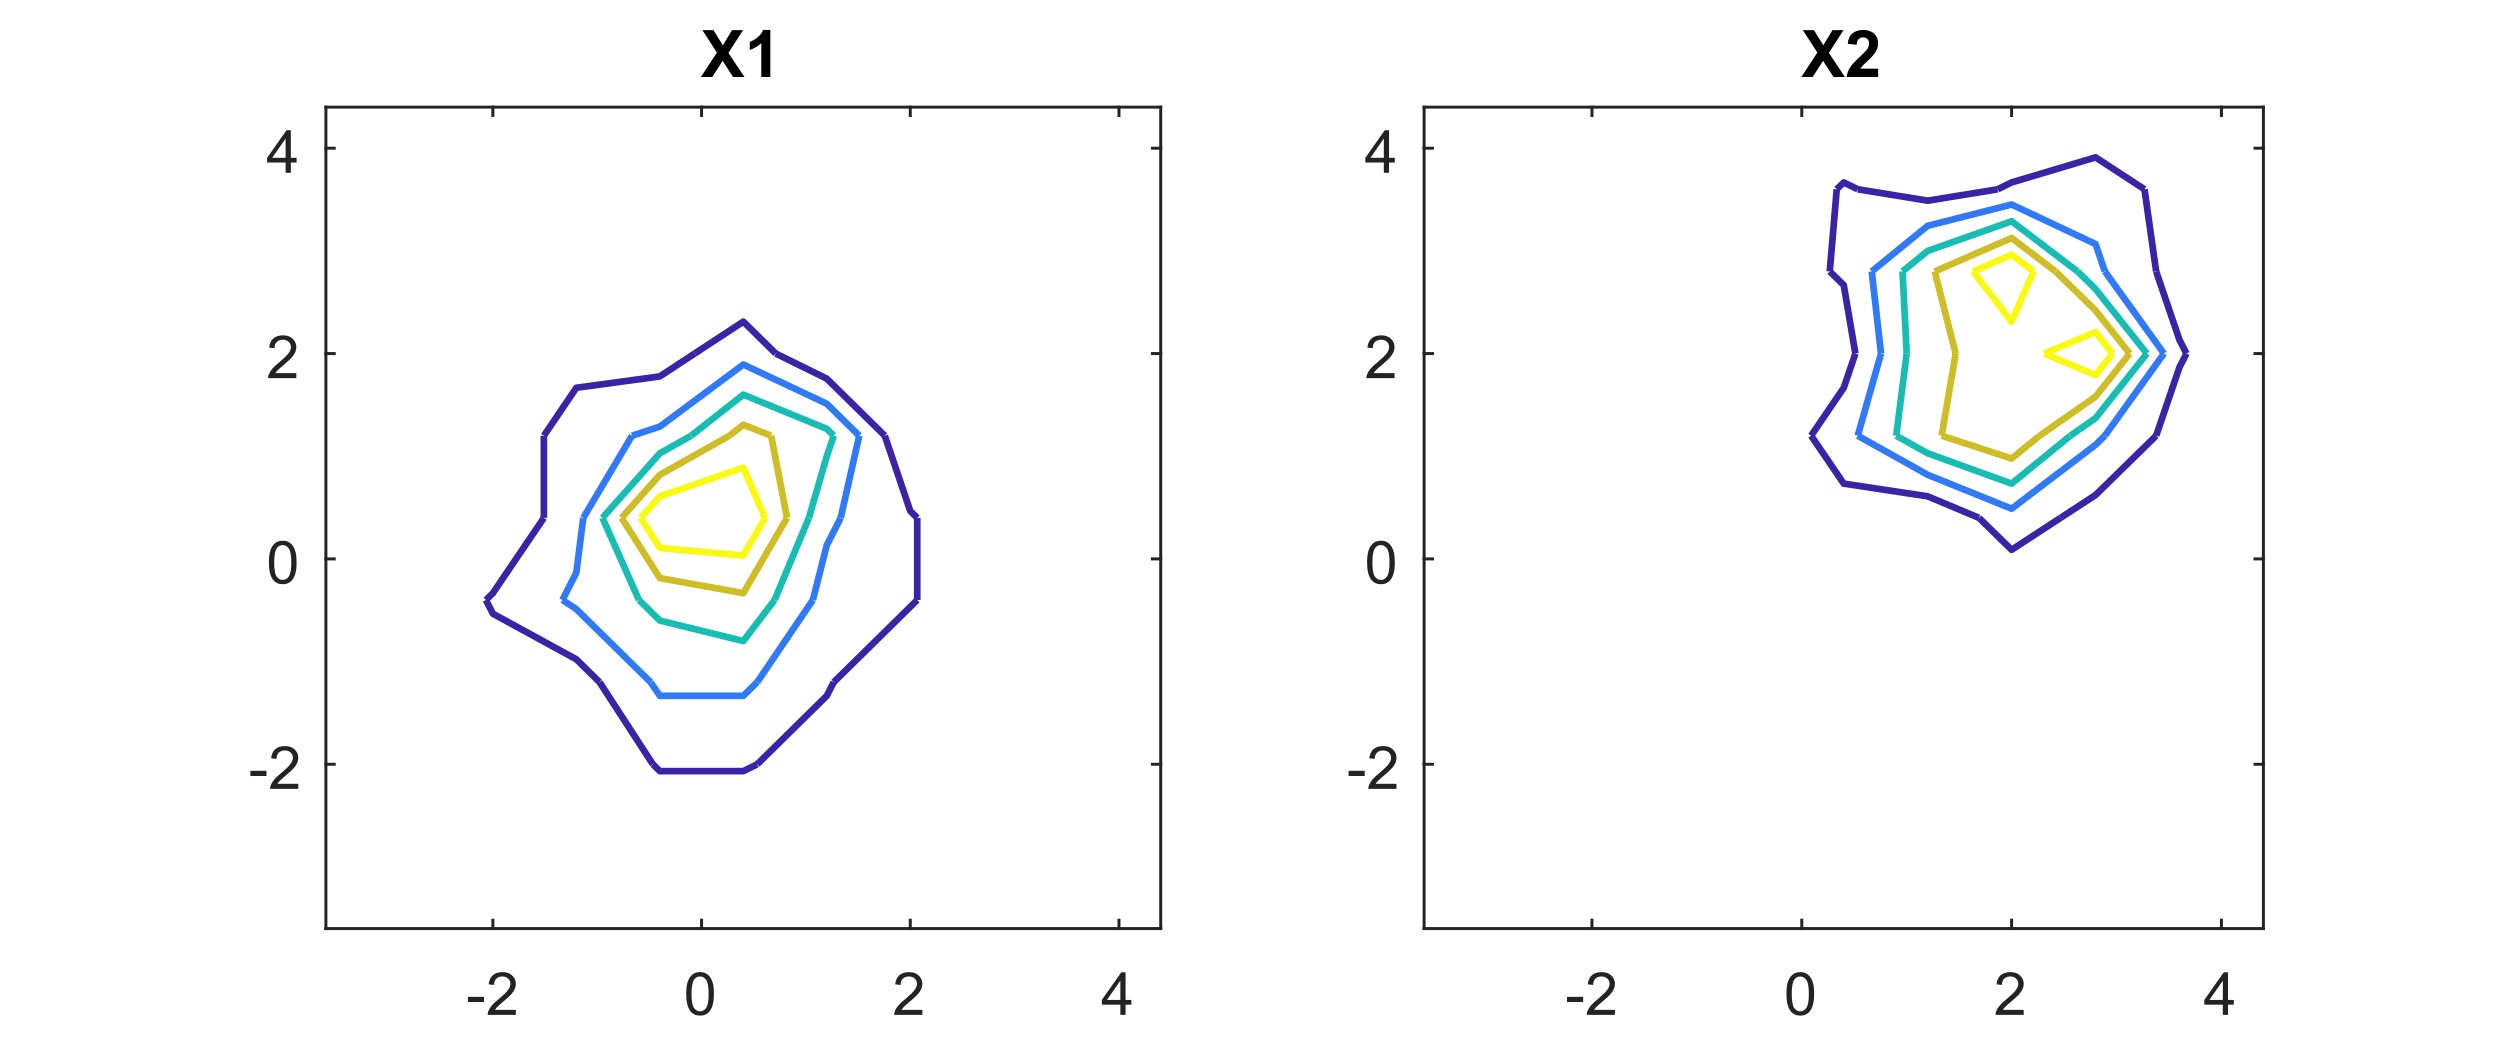
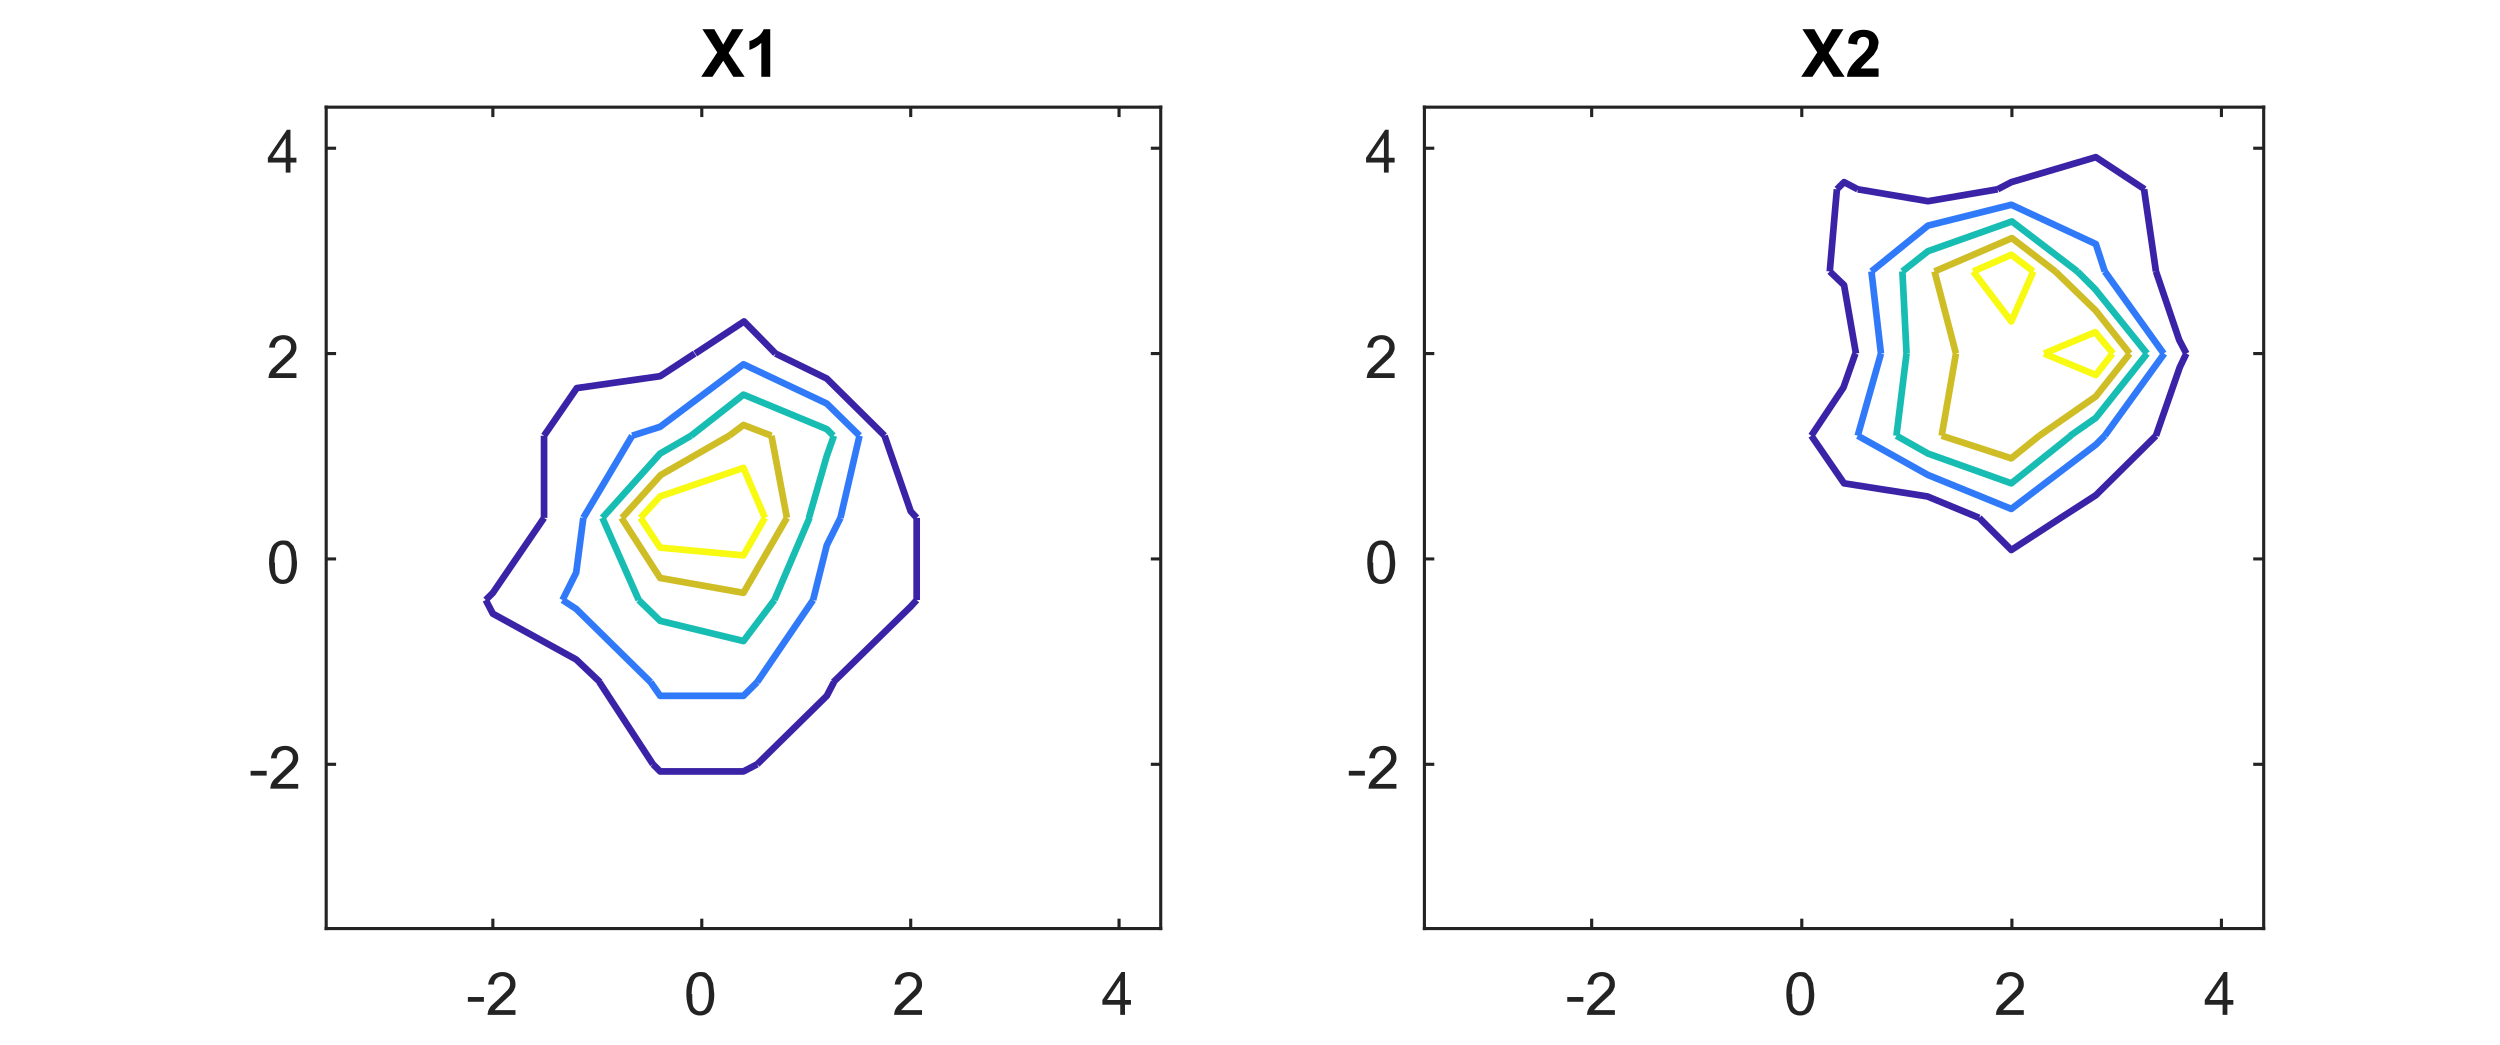
- <svg xmlns="http://www.w3.org/2000/svg" xmlns:xlink="http://www.w3.org/1999/xlink" id="svg3437" version="1.2" viewBox="0 0 420 175.5" height="175.5pt" width="420pt">
-   <defs id="defs3128">
-     <g id="g3123">
-       <symbol style="overflow:visible" id="glyph0-0" overflow="visible">
-         <path id="path3096" d="m 1.375,0 v -6.875 h 5.5 V 0 Z m 0.172,-0.172 h 5.156 v -6.531 h -5.156 z m 0,0" style="stroke:none" />
-       </symbol>
-       <symbol style="overflow:visible" id="glyph0-1" overflow="visible">
-         <path id="path3099" d="M 0,0 2.688,-4.109 0.25,-7.875 H 2.109 L 3.688,-5.344 5.234,-7.875 h 1.844 L 4.625,-4.047 7.328,0 H 5.406 L 3.656,-2.719 1.906,0 Z m 0,0" style="stroke:none" />
-       </symbol>
-       <symbol style="overflow:visible" id="glyph0-2" overflow="visible">
-         <path id="path3102" d="M 4.328,0 H 2.812 V -5.688 C 2.27,-5.176 1.625,-4.797 0.875,-4.547 V -5.906 C 1.27,-6.039 1.695,-6.285 2.156,-6.641 2.613,-7.004 2.93,-7.426 3.109,-7.906 h 1.219 z m 0,0" style="stroke:none" />
-       </symbol>
-       <symbol style="overflow:visible" id="glyph0-3" overflow="visible">
-         <path id="path3105" d="M 5.562,-1.406 V 0 H 0.281 c 0.051,-0.531 0.219,-1.031 0.5,-1.5 0.289,-0.477 0.859,-1.109 1.703,-1.891 0.676,-0.633 1.094,-1.066 1.25,-1.297 0.207,-0.312 0.312,-0.617 0.312,-0.922 0,-0.332 -0.094,-0.586 -0.281,-0.766 C 3.586,-6.562 3.344,-6.656 3.031,-6.656 c -0.312,0 -0.562,0.102 -0.75,0.297 -0.188,0.188 -0.297,0.5 -0.328,0.938 l -1.5,-0.156 C 0.535,-6.41 0.812,-7.004 1.281,-7.359 1.758,-7.723 2.352,-7.906 3.062,-7.906 c 0.781,0 1.391,0.211 1.828,0.625 0.445,0.418 0.672,0.938 0.672,1.562 0,0.355 -0.062,0.695 -0.188,1.016 -0.125,0.324 -0.328,0.656 -0.609,1 C 4.586,-3.461 4.258,-3.125 3.781,-2.688 3.301,-2.25 3,-1.957 2.875,-1.812 2.75,-1.676 2.645,-1.539 2.562,-1.406 Z m 0,0" style="stroke:none" />
-       </symbol>
-       <symbol style="overflow:visible" id="glyph1-0" overflow="visible">
-         <path id="path3108" d="m 1.25,0 v -6.25 h 5 V 0 Z m 0.156,-0.156 h 4.688 v -5.938 h -4.688 z m 0,0" style="stroke:none" />
-       </symbol>
-       <symbol style="overflow:visible" id="glyph1-1" overflow="visible">
-         <path id="path3111" d="m 0.312,-2.156 v -0.875 h 2.703 v 0.875 z m 0,0" style="stroke:none" />
-       </symbol>
-       <symbol style="overflow:visible" id="glyph1-2" overflow="visible">
-         <path id="path3114" d="M 5.031,-0.844 V 0 H 0.297 c 0,-0.207 0.035,-0.41 0.109,-0.609 C 0.531,-0.93 0.723,-1.25 0.984,-1.562 1.242,-1.875 1.629,-2.234 2.141,-2.641 2.91,-3.285 3.43,-3.789 3.703,-4.156 3.984,-4.531 4.125,-4.883 4.125,-5.219 4.125,-5.57 4,-5.863 3.75,-6.094 3.5,-6.332 3.176,-6.453 2.781,-6.453 c -0.43,0 -0.773,0.125 -1.031,0.375 -0.25,0.25 -0.375,0.602 -0.375,1.047 L 0.469,-5.125 c 0.062,-0.664 0.289,-1.176 0.688,-1.531 0.406,-0.352 0.953,-0.531 1.641,-0.531 0.688,0 1.227,0.195 1.625,0.578 0.406,0.375 0.609,0.844 0.609,1.406 0,0.293 -0.062,0.578 -0.188,0.859 -0.117,0.273 -0.309,0.562 -0.578,0.875 C 3.992,-3.164 3.539,-2.75 2.906,-2.219 2.383,-1.781 2.047,-1.477 1.891,-1.312 1.742,-1.156 1.625,-1 1.531,-0.844 Z m 0,0" style="stroke:none" />
-       </symbol>
-       <symbol style="overflow:visible" id="glyph1-3" overflow="visible">
-         <path id="path3117" d="m 0.422,-3.531 c 0,-0.844 0.082,-1.52 0.25,-2.031 0.176,-0.52 0.438,-0.922 0.781,-1.203 C 1.797,-7.047 2.227,-7.188 2.75,-7.188 c 0.383,0 0.719,0.078 1,0.234 0.289,0.156 0.531,0.383 0.719,0.672 0.195,0.293 0.348,0.648 0.453,1.062 0.102,0.418 0.156,0.98 0.156,1.688 0,0.844 -0.09,1.527 -0.266,2.047 -0.168,0.512 -0.422,0.906 -0.766,1.188 C 3.703,-0.016 3.27,0.125 2.75,0.125 2.062,0.125 1.52,-0.125 1.125,-0.625 0.656,-1.219 0.422,-2.188 0.422,-3.531 Z m 0.891,0 c 0,1.18 0.133,1.965 0.406,2.359 C 2,-0.785 2.344,-0.594 2.75,-0.594 c 0.406,0 0.742,-0.191 1.016,-0.578 C 4.047,-1.566 4.188,-2.352 4.188,-3.531 4.188,-4.707 4.047,-5.488 3.766,-5.875 3.492,-6.258 3.148,-6.453 2.734,-6.453 c -0.398,0 -0.719,0.168 -0.969,0.5 C 1.461,-5.516 1.312,-4.707 1.312,-3.531 Z m 0,0" style="stroke:none" />
-       </symbol>
-       <symbol style="overflow:visible" id="glyph1-4" overflow="visible">
-         <path id="path3120" d="M 3.234,0 V -1.719 H 0.125 V -2.516 L 3.391,-7.156 h 0.719 v 4.641 h 0.969 V -1.719 H 4.109 V 0 Z m 0,-2.516 V -5.75 l -2.25,3.234 z m 0,0" style="stroke:none" />
-       </symbol>
-     </g>
-     <clipPath id="clip1">
-       <path id="path3125" d="m 96,308.25 h 420 v 175.5 H 96 Z m 0,0" />
-     </clipPath>
+ <svg xmlns="http://www.w3.org/2000/svg" xmlns:xlink="http://www.w3.org/1999/xlink" version="1.2" viewBox="0 0 420 175.5" height="234" width="560">
+   <defs>
+     <symbol id="a" overflow="visible">
+       <path d="M0 0l2.7-4.1L.2-8h2l1.5 2.6L5.2-8h1.9L4.6-4l2.7 4H5.4L3.7-2.7 1.9 0zm0 0" />
+     </symbol>
+     <symbol id="b" overflow="visible">
+       <path d="M4.3 0H2.8v-5.7c-.5.5-1.2.9-2 1.2V-6c.5-.1.9-.4 1.4-.7a3 3 0 001-1.3h1.1zm0 0" />
+     </symbol>
+     <symbol id="g" overflow="visible">
+       <path d="M5.6-1.4V0H.3c0-.5.2-1 .5-1.5s.8-1.1 1.7-1.9c.7-.6 1-1 1.2-1.3.2-.3.3-.6.3-1 0-.2 0-.5-.2-.7a1 1 0 00-.8-.3 1 1 0 00-.7.3c-.2.2-.3.5-.3 1L.5-5.6c0-.8.3-1.4.8-1.8.5-.3 1-.5 1.8-.5.7 0 1.4.2 1.8.6.4.4.7 1 .7 1.6l-.2 1-.6 1-1 1a13.5 13.5 0 00-1.2 1.3zm0 0" />
+     </symbol>
+     <symbol id="c" overflow="visible">
+       <path d="M.3-2.2V-3H3v.8zm0 0" />
+     </symbol>
+     <symbol id="d" overflow="visible">
+       <path d="M5-.8V0H.3l.1-.6c.1-.3.3-.7.6-1l1.1-1 1.6-1.6c.3-.3.4-.7.4-1 0-.4-.1-.7-.3-.9-.3-.2-.6-.4-1-.4s-.8.2-1 .4c-.3.3-.4.6-.4 1h-1c.1-.7.4-1.2.8-1.6.4-.3 1-.5 1.6-.5.7 0 1.2.2 1.6.6.4.4.6.8.6 1.4 0 .3 0 .6-.2.9 0 .2-.3.5-.5.8L2.9-2.2A14.3 14.3 0 001.5-.8zm0 0" />
+     </symbol>
+     <symbol id="e" overflow="visible">
+       <path d="M.4-3.5c0-.9.1-1.6.3-2 .1-.6.4-1 .8-1.3a2 2 0 011.3-.4c.3 0 .7 0 1 .2l.7.7.4 1 .2 1.8c0 .8-.1 1.5-.3 2-.2.5-.4 1-.8 1.2a2 2 0 01-1.3.4 2 2 0 01-1.6-.7c-.4-.6-.7-1.6-.7-3zm1 0c0 1.1 0 2 .3 2.3.3.4.6.6 1 .6.5 0 .8-.2 1-.6.3-.4.5-1.2.5-2.3 0-1.2-.2-2-.4-2.4-.3-.4-.7-.6-1-.6-.5 0-.8.2-1 .5-.3.5-.5 1.3-.5 2.5zm0 0" />
+     </symbol>
+     <symbol id="f" overflow="visible">
+       <path d="M3.2 0v-1.7h-3v-.8l3.2-4.7H4v4.7h1v.8H4V0zm0-2.5v-3.3L1-2.5zm0 0" />
+     </symbol>
  </defs>
-   <g transform="translate(-96,-308.25)" id="surface13774">
-     <g id="g3142" style="fill:#000000;fill-opacity:1">
-       <use height="100%" width="100%" id="use3138" y="321.188" x="213.75" xlink:href="#glyph0-1" />
-       <use height="100%" width="100%" id="use3140" y="321.188" x="221.087" xlink:href="#glyph0-2" />
-     </g>
-     <path id="path3144" transform="matrix(0.75,0,0,0.75,96,308.25)" d="m 146.24,171.198 1.562,1.536 H 166.5 l 3.115,-1.536" style="fill:none;stroke:#3a23a6;stroke-width:1.5;stroke-linecap:butt;stroke-linejoin:round;stroke-miterlimit:10;stroke-opacity:1;stroke-dasharray:none" />
-     <path id="path3146" transform="matrix(0.75,0,0,0.75,96,308.25)" d="m 134.297,152.802 11.943,18.396" style="fill:none;stroke:#3a23a6;stroke-width:1.5;stroke-linecap:butt;stroke-linejoin:round;stroke-miterlimit:10;stroke-opacity:1;stroke-dasharray:none" />
-     <path id="path3148" transform="matrix(0.75,0,0,0.75,96,308.25)" d="m 169.615,171.198 15.583,-15.333 1.562,-3.062" style="fill:none;stroke:#3a23a6;stroke-width:1.5;stroke-linecap:butt;stroke-linejoin:round;stroke-miterlimit:10;stroke-opacity:1;stroke-dasharray:none" />
-     <path id="path3150" transform="matrix(0.75,0,0,0.75,96,308.25)" d="m 108.844,134.401 1.557,3.068 18.698,10.219 5.198,5.115" style="fill:none;stroke:#3a23a6;stroke-width:1.5;stroke-linecap:butt;stroke-linejoin:round;stroke-miterlimit:10;stroke-opacity:1;stroke-dasharray:none" />
-     <path transform="matrix(0.75,0,0,0.75,96,308.25)" id="path3152" d="m 186.76,152.802 17.141,-16.87 1.557,-1.531" style="fill:none;stroke:#3a23a6;stroke-width:1.5;stroke-linecap:butt;stroke-linejoin:round;stroke-miterlimit:10;stroke-opacity:1;stroke-dasharray:none" />
-     <path id="path3154" transform="matrix(0.75,0,0,0.75,96,308.25)" d="m 121.828,116 -11.427,16.865 -1.557,1.536" style="fill:none;stroke:#3a23a6;stroke-width:1.5;stroke-linecap:butt;stroke-linejoin:round;stroke-miterlimit:10;stroke-opacity:1;stroke-dasharray:none" />
-     <path id="path3156" transform="matrix(0.75,0,0,0.75,96,308.25)" d="M 205.458,134.401 V 116" style="fill:none;stroke:#3a23a6;stroke-width:1.5;stroke-linecap:butt;stroke-linejoin:round;stroke-miterlimit:10;stroke-opacity:1;stroke-dasharray:none" />
-     <path id="path3158" transform="matrix(0.75,0,0,0.75,96,308.25)" d="M 121.828,97.599 V 116" style="fill:none;stroke:#3a23a6;stroke-width:1.5;stroke-linecap:butt;stroke-linejoin:round;stroke-miterlimit:10;stroke-opacity:1;stroke-dasharray:none" />
-     <path id="path3160" transform="matrix(0.75,0,0,0.75,96,308.25)" d="m 205.458,116 -1.557,-1.531 -5.714,-16.87" style="fill:none;stroke:#3a23a6;stroke-width:1.5;stroke-linecap:butt;stroke-linejoin:round;stroke-miterlimit:10;stroke-opacity:1;stroke-dasharray:none" />
-     <path id="path3162" transform="matrix(0.75,0,0,0.75,96,308.25)" d="m 155.594,79.198 -7.792,5.115 -18.703,2.552 -7.271,10.734" style="fill:none;stroke:#3a23a6;stroke-width:1.5;stroke-linecap:butt;stroke-linejoin:round;stroke-miterlimit:10;stroke-opacity:1;stroke-dasharray:none" />
-     <path id="path3164" transform="matrix(0.75,0,0,0.75,96,308.25)" d="m 198.188,97.599 -12.99,-12.776 -11.427,-5.625" style="fill:none;stroke:#3a23a6;stroke-width:1.5;stroke-linecap:butt;stroke-linejoin:round;stroke-miterlimit:10;stroke-opacity:1;stroke-dasharray:none" />
-     <path id="path3166" transform="matrix(0.75,0,0,0.75,96,308.25)" d="M 173.771,79.198 166.5,72.047 155.594,79.198" style="fill:none;stroke:#3a23a6;stroke-width:1.5;stroke-linecap:butt;stroke-linejoin:round;stroke-miterlimit:10;stroke-opacity:1;stroke-dasharray:none" />
-     <path id="path3168" transform="matrix(0.75,0,0,0.75,96,308.25)" d="m 145.724,152.802 2.078,3.062 H 166.5 l 3.115,-3.062" style="fill:none;stroke:#307afa;stroke-width:1.5;stroke-linecap:butt;stroke-linejoin:round;stroke-miterlimit:10;stroke-opacity:1;stroke-dasharray:none" />
-     <path id="path3170" transform="matrix(0.75,0,0,0.75,96,308.25)" d="m 125.984,134.401 3.115,2.042 16.625,16.359" style="fill:none;stroke:#307afa;stroke-width:1.5;stroke-linecap:butt;stroke-linejoin:round;stroke-miterlimit:10;stroke-opacity:1;stroke-dasharray:none" />
-     <path id="path3172" transform="matrix(0.75,0,0,0.75,96,308.25)" d="m 169.615,152.802 12.469,-18.401" style="fill:none;stroke:#307afa;stroke-width:1.5;stroke-linecap:butt;stroke-linejoin:round;stroke-miterlimit:10;stroke-opacity:1;stroke-dasharray:none" />
-     <path id="path3174" transform="matrix(0.75,0,0,0.75,96,308.25)" d="m 130.656,116 -1.557,12.266 -3.115,6.135" style="fill:none;stroke:#307afa;stroke-width:1.5;stroke-linecap:butt;stroke-linejoin:round;stroke-miterlimit:10;stroke-opacity:1;stroke-dasharray:none" />
-     <path id="path3176" transform="matrix(0.75,0,0,0.75,96,308.25)" d="M 182.083,134.401 185.198,122.135 188.318,116" style="fill:none;stroke:#307afa;stroke-width:1.5;stroke-linecap:butt;stroke-linejoin:round;stroke-miterlimit:10;stroke-opacity:1;stroke-dasharray:none" />
-     <path id="path3178" transform="matrix(0.75,0,0,0.75,96,308.25)" d="M 141.568,97.599 130.656,116" style="fill:none;stroke:#307afa;stroke-width:1.5;stroke-linecap:butt;stroke-linejoin:round;stroke-miterlimit:10;stroke-opacity:1;stroke-dasharray:none" />
-     <path id="path3180" transform="matrix(0.75,0,0,0.75,96,308.25)" d="m 188.318,116 4.156,-18.401" style="fill:none;stroke:#307afa;stroke-width:1.5;stroke-linecap:butt;stroke-linejoin:round;stroke-miterlimit:10;stroke-opacity:1;stroke-dasharray:none" />
-     <path id="path3182" transform="matrix(0.75,0,0,0.75,96,308.25)" d="M 192.474,97.599 185.198,90.443 166.5,81.651 147.802,95.557 141.568,97.599" style="fill:none;stroke:#307afa;stroke-width:1.5;stroke-linecap:butt;stroke-linejoin:round;stroke-miterlimit:10;stroke-opacity:1;stroke-dasharray:none" />
-     <path id="path3184" transform="matrix(0.75,0,0,0.75,96,308.25)" d="M 143.125,134.401 147.802,139 166.5,143.599 l 7.01,-9.198" style="fill:none;stroke:#17bdb3;stroke-width:1.5;stroke-linecap:butt;stroke-linejoin:round;stroke-miterlimit:10;stroke-opacity:1;stroke-dasharray:none" />
-     <path id="path3186" transform="matrix(0.75,0,0,0.75,96,308.25)" d="m 134.943,116 8.182,18.401" style="fill:none;stroke:#17bdb3;stroke-width:1.5;stroke-linecap:butt;stroke-linejoin:round;stroke-miterlimit:10;stroke-opacity:1;stroke-dasharray:none" />
-     <path id="path3188" transform="matrix(0.75,0,0,0.75,96,308.25)" d="M 173.51,134.401 181.193,116" style="fill:none;stroke:#17bdb3;stroke-width:1.5;stroke-linecap:butt;stroke-linejoin:round;stroke-miterlimit:10;stroke-opacity:1;stroke-dasharray:none" />
-     <path id="path3190" transform="matrix(0.75,0,0,0.75,96,308.25)" d="M 154.812,97.599 147.802,101.542 134.943,116" style="fill:none;stroke:#17bdb3;stroke-width:1.5;stroke-linecap:butt;stroke-linejoin:round;stroke-miterlimit:10;stroke-opacity:1;stroke-dasharray:none" />
-     <path id="path3192" transform="matrix(0.75,0,0,0.75,96,308.25)" d="m 181.193,116 4.005,-13.802 1.562,-4.599" style="fill:none;stroke:#17bdb3;stroke-width:1.5;stroke-linecap:butt;stroke-linejoin:round;stroke-miterlimit:10;stroke-opacity:1;stroke-dasharray:none" />
-     <path id="path3194" transform="matrix(0.75,0,0,0.75,96,308.25)" d="m 186.76,97.599 -1.562,-1.531 L 166.5,88.401 154.812,97.599" style="fill:none;stroke:#17bdb3;stroke-width:1.5;stroke-linecap:butt;stroke-linejoin:round;stroke-miterlimit:10;stroke-opacity:1;stroke-dasharray:none" />
-     <path id="path3196" transform="matrix(0.75,0,0,0.75,96,308.25)" d="m 139.229,116 8.573,13.495 L 166.5,132.865 176.297,116" style="fill:none;stroke:#cfbd26;stroke-width:1.5;stroke-linecap:butt;stroke-linejoin:round;stroke-miterlimit:10;stroke-opacity:1;stroke-dasharray:none" />
-     <path id="path3198" transform="matrix(0.75,0,0,0.75,96,308.25)" d="M 163.385,97.599 147.802,106.359 139.229,116" style="fill:none;stroke:#cfbd26;stroke-width:1.5;stroke-linecap:butt;stroke-linejoin:round;stroke-miterlimit:10;stroke-opacity:1;stroke-dasharray:none" />
-     <path id="path3200" transform="matrix(0.75,0,0,0.75,96,308.25)" d="m 176.297,116 -3.562,-18.401" style="fill:none;stroke:#cfbd26;stroke-width:1.5;stroke-linecap:butt;stroke-linejoin:round;stroke-miterlimit:10;stroke-opacity:1;stroke-dasharray:none" />
-     <path id="path3202" transform="matrix(0.75,0,0,0.75,96,308.25)" d="M 172.734,97.599 166.5,95.146 l -3.115,2.453" style="fill:none;stroke:#cfbd26;stroke-width:1.5;stroke-linecap:butt;stroke-linejoin:round;stroke-miterlimit:10;stroke-opacity:1;stroke-dasharray:none" />
-     <path id="path3204" transform="matrix(0.75,0,0,0.75,96,308.25)" d="m 143.516,116 4.286,6.745 L 166.5,124.432 171.396,116" style="fill:none;stroke:#f8fa11;stroke-width:1.5;stroke-linecap:butt;stroke-linejoin:round;stroke-miterlimit:10;stroke-opacity:1;stroke-dasharray:none" />
-     <path id="path3206" transform="matrix(0.75,0,0,0.75,96,308.25)" d="M 171.396,116 166.5,104.755 147.802,111.182 143.516,116" style="fill:none;stroke:#f8fa11;stroke-width:1.5;stroke-linecap:butt;stroke-linejoin:round;stroke-miterlimit:10;stroke-opacity:1;stroke-dasharray:none" />
-     <path id="path3208" transform="matrix(0.75,0,0,0.75,96,308.25)" d="M 73,208 H 260" style="fill:none;stroke:#232323;stroke-width:0.667;stroke-linecap:square;stroke-linejoin:round;stroke-miterlimit:10;stroke-opacity:1" />
-     <path id="path3210" transform="matrix(0.75,0,0,0.75,96,308.25)" d="M 73,24 H 260" style="fill:none;stroke:#232323;stroke-width:0.667;stroke-linecap:square;stroke-linejoin:round;stroke-miterlimit:10;stroke-opacity:1" />
-     <path id="path3212" transform="matrix(0.75,0,0,0.75,96,308.25)" d="m 110.401,208 v -1.87" style="fill:none;stroke:#232323;stroke-width:0.667;stroke-linecap:square;stroke-linejoin:round;stroke-miterlimit:10;stroke-opacity:1" />
-     <path id="path3214" transform="matrix(0.75,0,0,0.75,96,308.25)" d="m 157.151,208 v -1.87" style="fill:none;stroke:#232323;stroke-width:0.667;stroke-linecap:square;stroke-linejoin:round;stroke-miterlimit:10;stroke-opacity:1" />
-     <path id="path3216" transform="matrix(0.75,0,0,0.75,96,308.25)" d="m 203.901,208 v -1.87" style="fill:none;stroke:#232323;stroke-width:0.667;stroke-linecap:square;stroke-linejoin:round;stroke-miterlimit:10;stroke-opacity:1" />
-     <path id="path3218" transform="matrix(0.75,0,0,0.75,96,308.25)" d="m 250.651,208 v -1.87" style="fill:none;stroke:#232323;stroke-width:0.667;stroke-linecap:square;stroke-linejoin:round;stroke-miterlimit:10;stroke-opacity:1" />
-     <path id="path3220" transform="matrix(0.75,0,0,0.75,96,308.25)" d="m 110.401,24 v 1.87" style="fill:none;stroke:#232323;stroke-width:0.667;stroke-linecap:square;stroke-linejoin:round;stroke-miterlimit:10;stroke-opacity:1" />
-     <path id="path3222" transform="matrix(0.75,0,0,0.75,96,308.25)" d="m 157.151,24 v 1.87" style="fill:none;stroke:#232323;stroke-width:0.667;stroke-linecap:square;stroke-linejoin:round;stroke-miterlimit:10;stroke-opacity:1" />
-     <path id="path3224" transform="matrix(0.75,0,0,0.75,96,308.25)" d="m 203.901,24 v 1.87" style="fill:none;stroke:#232323;stroke-width:0.667;stroke-linecap:square;stroke-linejoin:round;stroke-miterlimit:10;stroke-opacity:1" />
-     <path id="path3226" transform="matrix(0.75,0,0,0.75,96,308.25)" d="m 250.651,24 v 1.87" style="fill:none;stroke:#232323;stroke-width:0.667;stroke-linecap:square;stroke-linejoin:round;stroke-miterlimit:10;stroke-opacity:1" />
-     <g id="g3232" style="fill:#232323;fill-opacity:1">
-       <use height="100%" width="100%" id="use3228" y="478.75" x="174.3" xlink:href="#glyph1-1" />
-       <use height="100%" width="100%" id="use3230" y="478.75" x="177.63" xlink:href="#glyph1-2" />
-     </g>
-     <g id="g3236" style="fill:#232323;fill-opacity:1">
-       <use height="100%" width="100%" id="use3234" y="478.75" x="210.863" xlink:href="#glyph1-3" />
-     </g>
-     <g id="g3240" style="fill:#232323;fill-opacity:1">
-       <use height="100%" width="100%" id="use3238" y="478.75" x="245.925" xlink:href="#glyph1-2" />
-     </g>
-     <g id="g3244" style="fill:#232323;fill-opacity:1">
-       <use height="100%" width="100%" id="use3242" y="478.75" x="280.987" xlink:href="#glyph1-4" />
-     </g>
-     <path id="path3246" transform="matrix(0.75,0,0,0.75,96,308.25)" d="M 73,208 V 24" style="fill:none;stroke:#232323;stroke-width:0.667;stroke-linecap:square;stroke-linejoin:round;stroke-miterlimit:10;stroke-opacity:1" />
-     <path id="path3248" transform="matrix(0.75,0,0,0.75,96,308.25)" d="M 260,208 V 24" style="fill:none;stroke:#232323;stroke-width:0.667;stroke-linecap:square;stroke-linejoin:round;stroke-miterlimit:10;stroke-opacity:1" />
-     <path id="path3250" transform="matrix(0.75,0,0,0.75,96,308.25)" d="m 73,171.198 h 1.87" style="fill:none;stroke:#232323;stroke-width:0.667;stroke-linecap:square;stroke-linejoin:round;stroke-miterlimit:10;stroke-opacity:1" />
-     <path id="path3252" transform="matrix(0.75,0,0,0.75,96,308.25)" d="m 73,125.198 h 1.87" style="fill:none;stroke:#232323;stroke-width:0.667;stroke-linecap:square;stroke-linejoin:round;stroke-miterlimit:10;stroke-opacity:1" />
-     <path id="path3254" transform="matrix(0.75,0,0,0.75,96,308.25)" d="m 73,79.198 h 1.87" style="fill:none;stroke:#232323;stroke-width:0.667;stroke-linecap:square;stroke-linejoin:round;stroke-miterlimit:10;stroke-opacity:1" />
-     <path id="path3256" transform="matrix(0.75,0,0,0.75,96,308.25)" d="m 73,33.198 h 1.87" style="fill:none;stroke:#232323;stroke-width:0.667;stroke-linecap:square;stroke-linejoin:round;stroke-miterlimit:10;stroke-opacity:1" />
-     <path id="path3258" transform="matrix(0.75,0,0,0.75,96,308.25)" d="m 260,171.198 h -1.87" style="fill:none;stroke:#232323;stroke-width:0.667;stroke-linecap:square;stroke-linejoin:round;stroke-miterlimit:10;stroke-opacity:1" />
-     <path id="path3260" transform="matrix(0.75,0,0,0.75,96,308.25)" d="m 260,125.198 h -1.87" style="fill:none;stroke:#232323;stroke-width:0.667;stroke-linecap:square;stroke-linejoin:round;stroke-miterlimit:10;stroke-opacity:1" />
-     <path id="path3262" transform="matrix(0.75,0,0,0.75,96,308.25)" d="m 260,79.198 h -1.87" style="fill:none;stroke:#232323;stroke-width:0.667;stroke-linecap:square;stroke-linejoin:round;stroke-miterlimit:10;stroke-opacity:1" />
-     <path id="path3264" transform="matrix(0.75,0,0,0.75,96,308.25)" d="m 260,33.198 h -1.87" style="fill:none;stroke:#232323;stroke-width:0.667;stroke-linecap:square;stroke-linejoin:round;stroke-miterlimit:10;stroke-opacity:1" />
-     <g id="g3270" style="fill:#232323;fill-opacity:1">
-       <use height="100%" width="100%" id="use3266" y="440.775" x="137.75" xlink:href="#glyph1-1" />
-       <use height="100%" width="100%" id="use3268" y="440.775" x="141.08" xlink:href="#glyph1-2" />
-     </g>
-     <g id="g3274" style="fill:#232323;fill-opacity:1">
-       <use height="100%" width="100%" id="use3272" y="406.275" x="140.75" xlink:href="#glyph1-3" />
-     </g>
-     <g id="g3278" style="fill:#232323;fill-opacity:1">
-       <use height="100%" width="100%" id="use3276" y="371.775" x="140.75" xlink:href="#glyph1-2" />
-     </g>
-     <g id="g3282" style="fill:#232323;fill-opacity:1">
-       <use height="100%" width="100%" id="use3280" y="337.275" x="140.75" xlink:href="#glyph1-4" />
-     </g>
-     <g id="g3290" style="fill:#000000;fill-opacity:1">
-       <use height="100%" width="100%" id="use3286" y="321.188" x="398.625" xlink:href="#glyph0-1" />
-       <use height="100%" width="100%" id="use3288" y="321.188" x="405.962" xlink:href="#glyph0-3" />
-     </g>
-     <path id="path3292" transform="matrix(0.75,0,0,0.75,96,308.25)" d="m 443.286,116 7.312,7.156 L 461.568,116" style="fill:none;stroke:#3a23a6;stroke-width:1.5;stroke-linecap:butt;stroke-linejoin:round;stroke-miterlimit:10;stroke-opacity:1;stroke-dasharray:none" />
-     <path id="path3294" transform="matrix(0.75,0,0,0.75,96,308.25)" d="M 405.688,97.599 413,108.333 431.802,111.182 443.286,116" style="fill:none;stroke:#3a23a6;stroke-width:1.5;stroke-linecap:butt;stroke-linejoin:round;stroke-miterlimit:10;stroke-opacity:1;stroke-dasharray:none" />
-     <path id="path3296" transform="matrix(0.75,0,0,0.75,96,308.25)" d="m 461.568,116 7.833,-5.109 13.578,-13.292" style="fill:none;stroke:#3a23a6;stroke-width:1.5;stroke-linecap:butt;stroke-linejoin:round;stroke-miterlimit:10;stroke-opacity:1;stroke-dasharray:none" />
-     <path id="path3298" transform="matrix(0.75,0,0,0.75,96,308.25)" d="M 415.609,79.198 413,86.865 405.688,97.599" style="fill:none;stroke:#3a23a6;stroke-width:1.5;stroke-linecap:butt;stroke-linejoin:round;stroke-miterlimit:10;stroke-opacity:1;stroke-dasharray:none" />
-     <path id="path3300" transform="matrix(0.75,0,0,0.75,96,308.25)" d="m 482.979,97.599 5.219,-15.333 1.568,-3.068" style="fill:none;stroke:#3a23a6;stroke-width:1.5;stroke-linecap:butt;stroke-linejoin:round;stroke-miterlimit:10;stroke-opacity:1;stroke-dasharray:none" />
-     <path id="path3302" transform="matrix(0.75,0,0,0.75,96,308.25)" d="m 409.865,60.802 3.135,3.062 2.609,15.333" style="fill:none;stroke:#3a23a6;stroke-width:1.5;stroke-linecap:butt;stroke-linejoin:round;stroke-miterlimit:10;stroke-opacity:1;stroke-dasharray:none" />
-     <path id="path3304" transform="matrix(0.75,0,0,0.75,96,308.25)" d="m 489.766,79.198 -1.568,-3.062 -5.219,-15.333" style="fill:none;stroke:#3a23a6;stroke-width:1.5;stroke-linecap:butt;stroke-linejoin:round;stroke-miterlimit:10;stroke-opacity:1;stroke-dasharray:none" />
-     <path id="path3306" transform="matrix(0.75,0,0,0.75,96,308.25)" d="m 411.432,42.401 -1.568,18.401" style="fill:none;stroke:#3a23a6;stroke-width:1.5;stroke-linecap:butt;stroke-linejoin:round;stroke-miterlimit:10;stroke-opacity:1;stroke-dasharray:none" />
-     <path id="path3308" transform="matrix(0.75,0,0,0.75,96,308.25)" d="m 447.469,42.401 -15.667,2.552 -15.667,-2.552" style="fill:none;stroke:#3a23a6;stroke-width:1.5;stroke-linecap:butt;stroke-linejoin:round;stroke-miterlimit:10;stroke-opacity:1;stroke-dasharray:none" />
-     <path id="path3310" transform="matrix(0.75,0,0,0.75,96,308.25)" d="M 482.979,60.802 480.365,42.401" style="fill:none;stroke:#3a23a6;stroke-width:1.5;stroke-linecap:butt;stroke-linejoin:round;stroke-miterlimit:10;stroke-opacity:1;stroke-dasharray:none" />
-     <path id="path3312" transform="matrix(0.75,0,0,0.75,96,308.25)" d="M 416.135,42.401 413,40.865 l -1.568,1.536" style="fill:none;stroke:#3a23a6;stroke-width:1.5;stroke-linecap:butt;stroke-linejoin:round;stroke-miterlimit:10;stroke-opacity:1;stroke-dasharray:none" />
-     <path id="path3314" transform="matrix(0.75,0,0,0.75,96,308.25)" d="m 480.365,42.401 -10.964,-7.156 -18.802,5.62 -3.13,1.536" style="fill:none;stroke:#3a23a6;stroke-width:1.5;stroke-linecap:butt;stroke-linejoin:round;stroke-miterlimit:10;stroke-opacity:1;stroke-dasharray:none" />
-     <path id="path3316" transform="matrix(0.75,0,0,0.75,96,308.25)" d="m 416.135,97.599 15.667,8.76 18.797,7.594 18.802,-14.307 2.089,-2.047" style="fill:none;stroke:#307afa;stroke-width:1.5;stroke-linecap:butt;stroke-linejoin:round;stroke-miterlimit:10;stroke-opacity:1;stroke-dasharray:none" />
-     <path id="path3318" transform="matrix(0.75,0,0,0.75,96,308.25)" d="m 421.354,79.198 -5.219,18.401" style="fill:none;stroke:#307afa;stroke-width:1.5;stroke-linecap:butt;stroke-linejoin:round;stroke-miterlimit:10;stroke-opacity:1;stroke-dasharray:none" />
-     <path id="path3320" transform="matrix(0.75,0,0,0.75,96,308.25)" d="M 471.49,97.599 484.719,79.198" style="fill:none;stroke:#307afa;stroke-width:1.5;stroke-linecap:butt;stroke-linejoin:round;stroke-miterlimit:10;stroke-opacity:1;stroke-dasharray:none" />
-     <path id="path3322" transform="matrix(0.75,0,0,0.75,96,308.25)" d="m 419.266,60.802 2.089,18.396" style="fill:none;stroke:#307afa;stroke-width:1.5;stroke-linecap:butt;stroke-linejoin:round;stroke-miterlimit:10;stroke-opacity:1;stroke-dasharray:none" />
-     <path id="path3324" transform="matrix(0.75,0,0,0.75,96,308.25)" d="M 484.719,79.198 471.49,60.802" style="fill:none;stroke:#307afa;stroke-width:1.5;stroke-linecap:butt;stroke-linejoin:round;stroke-miterlimit:10;stroke-opacity:1;stroke-dasharray:none" />
-     <path id="path3326" transform="matrix(0.75,0,0,0.75,96,308.25)" d="m 471.49,60.802 -2.089,-6.135 -18.802,-8.859 -18.797,4.771 -12.536,10.224" style="fill:none;stroke:#307afa;stroke-width:1.5;stroke-linecap:butt;stroke-linejoin:round;stroke-miterlimit:10;stroke-opacity:1;stroke-dasharray:none" />
-     <path id="path3328" transform="matrix(0.75,0,0,0.75,96,308.25)" d="m 424.75,97.599 7.052,3.943 18.797,6.792 13.161,-10.734" style="fill:none;stroke:#17bdb3;stroke-width:1.5;stroke-linecap:butt;stroke-linejoin:round;stroke-miterlimit:10;stroke-opacity:1;stroke-dasharray:none" />
-     <path id="path3330" transform="matrix(0.75,0,0,0.75,96,308.25)" d="M 427.099,79.198 424.75,97.599" style="fill:none;stroke:#17bdb3;stroke-width:1.5;stroke-linecap:butt;stroke-linejoin:round;stroke-miterlimit:10;stroke-opacity:1;stroke-dasharray:none" />
-     <path id="path3332" transform="matrix(0.75,0,0,0.75,96,308.25)" d="m 463.76,97.599 5.641,-3.943 11.49,-14.458" style="fill:none;stroke:#17bdb3;stroke-width:1.5;stroke-linecap:butt;stroke-linejoin:round;stroke-miterlimit:10;stroke-opacity:1;stroke-dasharray:none" />
-     <path id="path3334" transform="matrix(0.75,0,0,0.75,96,308.25)" d="m 426.161,60.802 0.938,18.396" style="fill:none;stroke:#17bdb3;stroke-width:1.5;stroke-linecap:butt;stroke-linejoin:round;stroke-miterlimit:10;stroke-opacity:1;stroke-dasharray:none" />
-     <path id="path3336" transform="matrix(0.75,0,0,0.75,96,308.25)" d="M 480.891,79.198 469.401,64.745 465.37,60.802" style="fill:none;stroke:#17bdb3;stroke-width:1.5;stroke-linecap:butt;stroke-linejoin:round;stroke-miterlimit:10;stroke-opacity:1;stroke-dasharray:none" />
-     <path id="path3338" transform="matrix(0.75,0,0,0.75,96,308.25)" d="m 465.37,60.802 -14.771,-11.245 -18.797,6.641 -5.641,4.604" style="fill:none;stroke:#17bdb3;stroke-width:1.5;stroke-linecap:butt;stroke-linejoin:round;stroke-miterlimit:10;stroke-opacity:1;stroke-dasharray:none" />
-     <path id="path3340" transform="matrix(0.75,0,0,0.75,96,308.25)" d="m 434.932,97.599 15.667,5.115 6.266,-5.115" style="fill:none;stroke:#cfbd26;stroke-width:1.5;stroke-linecap:butt;stroke-linejoin:round;stroke-miterlimit:10;stroke-opacity:1;stroke-dasharray:none" />
-     <path id="path3342" transform="matrix(0.75,0,0,0.75,96,308.25)" d="m 438.068,79.198 -3.135,18.401" style="fill:none;stroke:#cfbd26;stroke-width:1.5;stroke-linecap:butt;stroke-linejoin:round;stroke-miterlimit:10;stroke-opacity:1;stroke-dasharray:none" />
-     <path id="path3344" transform="matrix(0.75,0,0,0.75,96,308.25)" d="m 456.865,97.599 12.536,-8.76 7.656,-9.641" style="fill:none;stroke:#cfbd26;stroke-width:1.5;stroke-linecap:butt;stroke-linejoin:round;stroke-miterlimit:10;stroke-opacity:1;stroke-dasharray:none" />
-     <path id="path3346" transform="matrix(0.75,0,0,0.75,96,308.25)" d="m 433.365,60.802 4.703,18.396" style="fill:none;stroke:#cfbd26;stroke-width:1.5;stroke-linecap:butt;stroke-linejoin:round;stroke-miterlimit:10;stroke-opacity:1;stroke-dasharray:none" />
-     <path id="path3348" transform="matrix(0.75,0,0,0.75,96,308.25)" d="M 477.057,79.198 469.401,69.562 460.448,60.802" style="fill:none;stroke:#cfbd26;stroke-width:1.5;stroke-linecap:butt;stroke-linejoin:round;stroke-miterlimit:10;stroke-opacity:1;stroke-dasharray:none" />
-     <path id="path3350" transform="matrix(0.75,0,0,0.75,96,308.25)" d="m 460.448,60.802 -9.849,-7.5 -17.234,7.5" style="fill:none;stroke:#cfbd26;stroke-width:1.5;stroke-linecap:butt;stroke-linejoin:round;stroke-miterlimit:10;stroke-opacity:1;stroke-dasharray:none" />
-     <path id="path3352" transform="matrix(0.75,0,0,0.75,96,308.25)" d="m 457.911,79.198 11.49,4.823 3.828,-4.823" style="fill:none;stroke:#f8fa11;stroke-width:1.5;stroke-linecap:butt;stroke-linejoin:round;stroke-miterlimit:10;stroke-opacity:1;stroke-dasharray:none" />
-     <path id="path3354" transform="matrix(0.75,0,0,0.75,96,308.25)" d="m 441.984,60.802 8.615,11.245 4.927,-11.245" style="fill:none;stroke:#f8fa11;stroke-width:1.5;stroke-linecap:butt;stroke-linejoin:round;stroke-miterlimit:10;stroke-opacity:1;stroke-dasharray:none" />
-     <path id="path3356" transform="matrix(0.75,0,0,0.75,96,308.25)" d="m 473.229,79.198 -3.828,-4.818 -11.49,4.818" style="fill:none;stroke:#f8fa11;stroke-width:1.5;stroke-linecap:butt;stroke-linejoin:round;stroke-miterlimit:10;stroke-opacity:1;stroke-dasharray:none" />
-     <path id="path3358" transform="matrix(0.75,0,0,0.75,96,308.25)" d="m 455.526,60.802 -4.927,-3.75 -8.615,3.75" style="fill:none;stroke:#f8fa11;stroke-width:1.5;stroke-linecap:butt;stroke-linejoin:round;stroke-miterlimit:10;stroke-opacity:1;stroke-dasharray:none" />
-     <path id="path3360" transform="matrix(0.75,0,0,0.75,96,308.25)" d="M 319,208 H 507" style="fill:none;stroke:#232323;stroke-width:0.667;stroke-linecap:square;stroke-linejoin:round;stroke-miterlimit:10;stroke-opacity:1" />
-     <path id="path3362" transform="matrix(0.75,0,0,0.75,96,308.25)" d="M 319,24 H 507" style="fill:none;stroke:#232323;stroke-width:0.667;stroke-linecap:square;stroke-linejoin:round;stroke-miterlimit:10;stroke-opacity:1" />
-     <path id="path3364" transform="matrix(0.75,0,0,0.75,96,308.25)" d="m 356.599,208 v -1.88" style="fill:none;stroke:#232323;stroke-width:0.667;stroke-linecap:square;stroke-linejoin:round;stroke-miterlimit:10;stroke-opacity:1" />
-     <path id="path3366" transform="matrix(0.75,0,0,0.75,96,308.25)" d="m 403.599,208 v -1.88" style="fill:none;stroke:#232323;stroke-width:0.667;stroke-linecap:square;stroke-linejoin:round;stroke-miterlimit:10;stroke-opacity:1" />
-     <path id="path3368" transform="matrix(0.75,0,0,0.75,96,308.25)" d="m 450.599,208 v -1.88" style="fill:none;stroke:#232323;stroke-width:0.667;stroke-linecap:square;stroke-linejoin:round;stroke-miterlimit:10;stroke-opacity:1" />
-     <path id="path3370" transform="matrix(0.75,0,0,0.75,96,308.25)" d="m 497.599,208 v -1.88" style="fill:none;stroke:#232323;stroke-width:0.667;stroke-linecap:square;stroke-linejoin:round;stroke-miterlimit:10;stroke-opacity:1" />
-     <path id="path3372" transform="matrix(0.75,0,0,0.75,96,308.25)" d="m 356.599,24 v 1.88" style="fill:none;stroke:#232323;stroke-width:0.667;stroke-linecap:square;stroke-linejoin:round;stroke-miterlimit:10;stroke-opacity:1" />
-     <path id="path3374" transform="matrix(0.75,0,0,0.75,96,308.25)" d="m 403.599,24 v 1.88" style="fill:none;stroke:#232323;stroke-width:0.667;stroke-linecap:square;stroke-linejoin:round;stroke-miterlimit:10;stroke-opacity:1" />
-     <path id="path3376" transform="matrix(0.75,0,0,0.75,96,308.25)" d="m 450.599,24 v 1.88" style="fill:none;stroke:#232323;stroke-width:0.667;stroke-linecap:square;stroke-linejoin:round;stroke-miterlimit:10;stroke-opacity:1" />
-     <path id="path3378" transform="matrix(0.75,0,0,0.75,96,308.25)" d="m 497.599,24 v 1.88" style="fill:none;stroke:#232323;stroke-width:0.667;stroke-linecap:square;stroke-linejoin:round;stroke-miterlimit:10;stroke-opacity:1" />
-     <g id="g3384" style="fill:#232323;fill-opacity:1">
-       <use height="100%" width="100%" id="use3380" y="478.75" x="358.95" xlink:href="#glyph1-1" />
-       <use height="100%" width="100%" id="use3382" y="478.75" x="362.28" xlink:href="#glyph1-2" />
-     </g>
-     <g id="g3388" style="fill:#232323;fill-opacity:1">
-       <use height="100%" width="100%" id="use3386" y="478.75" x="395.7" xlink:href="#glyph1-3" />
-     </g>
-     <g id="g3392" style="fill:#232323;fill-opacity:1">
-       <use height="100%" width="100%" id="use3390" y="478.75" x="430.95" xlink:href="#glyph1-2" />
-     </g>
-     <g id="g3396" style="fill:#232323;fill-opacity:1">
-       <use height="100%" width="100%" id="use3394" y="478.75" x="466.2" xlink:href="#glyph1-4" />
-     </g>
-     <path id="path3398" transform="matrix(0.75,0,0,0.75,96,308.25)" d="M 319,208 V 24" style="fill:none;stroke:#232323;stroke-width:0.667;stroke-linecap:square;stroke-linejoin:round;stroke-miterlimit:10;stroke-opacity:1" />
-     <path id="path3400" transform="matrix(0.75,0,0,0.75,96,308.25)" d="M 507,208 V 24" style="fill:none;stroke:#232323;stroke-width:0.667;stroke-linecap:square;stroke-linejoin:round;stroke-miterlimit:10;stroke-opacity:1" />
-     <path id="path3402" transform="matrix(0.75,0,0,0.75,96,308.25)" d="m 319,171.198 h 1.88" style="fill:none;stroke:#232323;stroke-width:0.667;stroke-linecap:square;stroke-linejoin:round;stroke-miterlimit:10;stroke-opacity:1" />
-     <path id="path3404" transform="matrix(0.75,0,0,0.75,96,308.25)" d="m 319,125.198 h 1.88" style="fill:none;stroke:#232323;stroke-width:0.667;stroke-linecap:square;stroke-linejoin:round;stroke-miterlimit:10;stroke-opacity:1" />
-     <path id="path3406" transform="matrix(0.75,0,0,0.75,96,308.25)" d="m 319,79.198 h 1.88" style="fill:none;stroke:#232323;stroke-width:0.667;stroke-linecap:square;stroke-linejoin:round;stroke-miterlimit:10;stroke-opacity:1" />
-     <path id="path3408" transform="matrix(0.75,0,0,0.75,96,308.25)" d="m 319,33.198 h 1.88" style="fill:none;stroke:#232323;stroke-width:0.667;stroke-linecap:square;stroke-linejoin:round;stroke-miterlimit:10;stroke-opacity:1" />
-     <path id="path3410" transform="matrix(0.75,0,0,0.75,96,308.25)" d="m 507,171.198 h -1.88" style="fill:none;stroke:#232323;stroke-width:0.667;stroke-linecap:square;stroke-linejoin:round;stroke-miterlimit:10;stroke-opacity:1" />
-     <path id="path3412" transform="matrix(0.75,0,0,0.75,96,308.25)" d="m 507,125.198 h -1.88" style="fill:none;stroke:#232323;stroke-width:0.667;stroke-linecap:square;stroke-linejoin:round;stroke-miterlimit:10;stroke-opacity:1" />
-     <path id="path3414" transform="matrix(0.75,0,0,0.75,96,308.25)" d="m 507,79.198 h -1.88" style="fill:none;stroke:#232323;stroke-width:0.667;stroke-linecap:square;stroke-linejoin:round;stroke-miterlimit:10;stroke-opacity:1" />
-     <path id="path3416" transform="matrix(0.75,0,0,0.75,96,308.25)" d="m 507,33.198 h -1.88" style="fill:none;stroke:#232323;stroke-width:0.667;stroke-linecap:square;stroke-linejoin:round;stroke-miterlimit:10;stroke-opacity:1" />
-     <g id="g3422" style="fill:#232323;fill-opacity:1">
-       <use height="100%" width="100%" id="use3418" y="440.775" x="322.25" xlink:href="#glyph1-1" />
-       <use height="100%" width="100%" id="use3420" y="440.775" x="325.58" xlink:href="#glyph1-2" />
-     </g>
-     <g id="g3426" style="fill:#232323;fill-opacity:1">
-       <use height="100%" width="100%" id="use3424" y="406.275" x="325.25" xlink:href="#glyph1-3" />
-     </g>
-     <g id="g3430" style="fill:#232323;fill-opacity:1">
-       <use height="100%" width="100%" id="use3428" y="371.775" x="325.25" xlink:href="#glyph1-2" />
-     </g>
-     <g id="g3434" style="fill:#232323;fill-opacity:1">
-       <use height="100%" width="100%" id="use3432" y="337.275" x="325.25" xlink:href="#glyph1-4" />
-     </g>
+   <g transform="translate(-96 -308.3)">
+     <use height="100%" width="100%" y="321.2" x="213.8" xlink:href="#a" />
+     <use height="100%" width="100%" y="321.2" x="221.1" xlink:href="#b" />
  </g>
+   <path d="M109.7 128.4l1.2 1.2h14l2.3-1.2M100.7 114.6l9 13.8M127.2 128.4l11.7-11.5 1.2-2.3M81.6 100.8l1.2 2.3 14 7.7 4 3.8M140 114.6l13-12.7 1-1.1M91.4 87l-8.6 12.6-1.2 1.2M154 100.8V87M91.4 73.2V87M154 87l-1-1.1-4.4-12.7M116.7 59.4l-5.8 3.8-14 2-5.5 8M148.6 73.2l-9.7-9.6-8.6-4.2M130.3 59.4L125 54l-8.2 5.4" fill="none" stroke="#3a23a6" stroke-width="1.125" stroke-linejoin="round" stroke-miterlimit="10" />
+   <path d="M109.3 114.6l1.6 2.3h14l2.3-2.3M94.5 100.8l2.3 1.5 12.5 12.3M127.2 114.6l9.4-13.8M98 87l-1.2 9.2-2.3 4.6M136.6 100.8l2.3-9.2 2.3-4.6M106.2 73.2L98 87M141.2 87l3.2-13.8M144.4 73.2l-5.5-5.4-14-6.6-14 10.5-4.7 1.5" fill="none" stroke="#307afa" stroke-width="1.125" stroke-linejoin="round" stroke-miterlimit="10" />
+   <path d="M107.3 100.8l3.6 3.5 14 3.4 5.2-6.9M101.2 87l6.1 13.8M130.1 100.8L136 87M116.1 73.2l-5.2 3-9.7 10.8M135.9 87l3-10.4 1.2-3.4M140 73.2l-1.1-1.1-14-5.8-8.8 6.9" fill="none" stroke="#17bdb3" stroke-width="1.125" stroke-linejoin="round" stroke-miterlimit="10" />
+   <path d="M104.4 87l6.5 10.1 14 2.5 7.3-12.6M122.5 73.2L111 79.8l-6.5 7.2M132.2 87l-2.6-13.8M129.6 73.2l-4.7-1.8-2.4 1.8" fill="none" stroke="#cfbd26" stroke-width="1.125" stroke-linejoin="round" stroke-miterlimit="10" />
+   <path d="M107.6 87l3.3 5 14 1.3 3.6-6.3M128.5 87l-3.6-8.4-14 4.8-3.3 3.6" fill="none" stroke="#f8fa11" stroke-width="1.125" stroke-linejoin="round" stroke-miterlimit="10" />
+   <path d="M54.8 156H195M54.8 18H195M82.8 156v-1.4M117.9 156v-1.4M153 156v-1.4M188 156v-1.4M82.8 18v1.4M117.9 18v1.4M153 18v1.4M188 18v1.4" fill="none" stroke="#232323" stroke-width=".525" stroke-linecap="square" stroke-linejoin="round" stroke-miterlimit="10" />
+   <g fill="#232323" transform="translate(-96 -308.3)">
+     <use height="100%" width="100%" y="478.8" x="174.3" xlink:href="#c" />
+     <use height="100%" width="100%" y="478.8" x="177.6" xlink:href="#d" />
+   </g>
+   <use height="100%" width="100%" y="478.8" x="210.9" xlink:href="#e" fill="#232323" transform="translate(-96 -308.3)" />
+   <use height="100%" width="100%" y="478.8" x="245.9" xlink:href="#d" fill="#232323" transform="translate(-96 -308.3)" />
+   <use height="100%" width="100%" y="478.8" x="281" xlink:href="#f" fill="#232323" transform="translate(-96 -308.3)" />
+   <path d="M54.8 156V18M195 156V18M54.8 128.4h1.4M54.8 93.9h1.4M54.8 59.4h1.4M54.8 24.9h1.4M195 128.4h-1.4M195 93.9h-1.4M195 59.4h-1.4M195 24.9h-1.4" fill="none" stroke="#232323" stroke-width=".525" stroke-linecap="square" stroke-linejoin="round" stroke-miterlimit="10" />
+   <g fill="#232323" transform="translate(-96 -308.3)">
+     <use height="100%" width="100%" y="440.8" x="137.8" xlink:href="#c" />
+     <use height="100%" width="100%" y="440.8" x="141.1" xlink:href="#d" />
+   </g>
+   <use height="100%" width="100%" y="406.3" x="140.8" xlink:href="#e" fill="#232323" transform="translate(-96 -308.3)" />
+   <use height="100%" width="100%" y="371.8" x="140.8" xlink:href="#d" fill="#232323" transform="translate(-96 -308.3)" />
+   <use height="100%" width="100%" y="337.3" x="140.8" xlink:href="#f" fill="#232323" transform="translate(-96 -308.3)" />
+   <g transform="translate(-96 -308.3)">
+     <use height="100%" width="100%" y="321.2" x="398.6" xlink:href="#a" />
+     <use height="100%" width="100%" y="321.2" x="406" xlink:href="#g" />
+   </g>
+   <path d="M332.5 87l5.4 5.4 8.3-5.4M304.3 73.2l5.5 8 14 2.2 8.7 3.6M346.2 87l5.9-3.8 10.1-10M311.7 59.4l-2 5.7-5.4 8.1M362.2 73.2l4-11.5 1.1-2.3M307.4 45.6l2.4 2.3 2 11.5M367.3 59.4l-1.2-2.3-3.9-11.5M308.6 31.8l-1.2 13.8M335.6 31.8l-11.7 2-11.8-2M362.2 45.6l-2-13.8M312.1 31.8l-2.3-1.2-1.2 1.2M360.3 31.8l-8.2-5.4-14.2 4.2-2.3 1.2" fill="none" stroke="#3a23a6" stroke-width="1.125" stroke-linejoin="round" stroke-miterlimit="10" />
+   <path d="M312.1 73.2l11.8 6.6 14 5.7 14.2-10.8 1.5-1.5M316 59.4l-3.9 13.8M353.6 73.2l10-13.8M314.4 45.6l1.6 13.8M363.5 59.4l-9.9-13.8M353.6 45.6l-1.5-4.6-14.2-6.6-14 3.5-9.5 7.7" fill="none" stroke="#307afa" stroke-width="1.125" stroke-linejoin="round" stroke-miterlimit="10" />
+   <path d="M318.6 73.2l5.3 3 14 5 10-8M320.3 59.4l-1.7 13.8M347.8 73.2l4.3-3 8.6-10.8M319.6 45.6l.7 13.8M360.7 59.4L352 48.6l-3-3M349 45.6l-11-8.4-14.1 5-4.3 3.4" fill="none" stroke="#17bdb3" stroke-width="1.125" stroke-linejoin="round" stroke-miterlimit="10" />
+   <path d="M326.2 73.2l11.7 3.8 4.7-3.8M328.6 59.4l-2.4 13.8M342.6 73.2l9.5-6.6 5.7-7.2M325 45.6l3.6 13.8M357.8 59.4l-5.7-7.2-6.8-6.6M345.3 45.6L338 40 325 45.6" fill="none" stroke="#cfbd26" stroke-width="1.125" stroke-linejoin="round" stroke-miterlimit="10" />
+   <path d="M343.4 59.4l8.7 3.6 2.8-3.6M331.5 45.6l6.4 8.4 3.7-8.4M355 59.4l-3-3.6-8.6 3.6M341.6 45.6l-3.7-2.8-6.4 2.8" fill="none" stroke="#f8fa11" stroke-width="1.125" stroke-linejoin="round" stroke-miterlimit="10" />
+   <path d="M239.3 156h141M239.3 18h141M267.4 156v-1.4M302.7 156v-1.4M338 156v-1.4M373.2 156v-1.4M267.4 18v1.4M302.7 18v1.4M338 18v1.4M373.2 18v1.4" fill="none" stroke="#232323" stroke-width=".525" stroke-linecap="square" stroke-linejoin="round" stroke-miterlimit="10" />
+   <g fill="#232323" transform="translate(-96 -308.3)">
+     <use height="100%" width="100%" y="478.8" x="359" xlink:href="#c" />
+     <use height="100%" width="100%" y="478.8" x="362.3" xlink:href="#d" />
+   </g>
+   <use height="100%" width="100%" y="478.8" x="395.7" xlink:href="#e" fill="#232323" transform="translate(-96 -308.3)" />
+   <use height="100%" width="100%" y="478.8" x="431" xlink:href="#d" fill="#232323" transform="translate(-96 -308.3)" />
+   <use height="100%" width="100%" y="478.8" x="466.2" xlink:href="#f" fill="#232323" transform="translate(-96 -308.3)" />
+   <path d="M239.3 156V18M380.3 156V18M239.3 128.4h1.4M239.3 93.9h1.4M239.3 59.4h1.4M239.3 24.9h1.4M380.3 128.4h-1.5M380.3 93.9h-1.5M380.3 59.4h-1.5M380.3 24.9h-1.5" fill="none" stroke="#232323" stroke-width=".525" stroke-linecap="square" stroke-linejoin="round" stroke-miterlimit="10" />
+   <g fill="#232323" transform="translate(-96 -308.3)">
+     <use height="100%" width="100%" y="440.8" x="322.3" xlink:href="#c" />
+     <use height="100%" width="100%" y="440.8" x="325.6" xlink:href="#d" />
+   </g>
+   <use height="100%" width="100%" y="406.3" x="325.3" xlink:href="#e" fill="#232323" transform="translate(-96 -308.3)" />
+   <use height="100%" width="100%" y="371.8" x="325.3" xlink:href="#d" fill="#232323" transform="translate(-96 -308.3)" />
+   <use height="100%" width="100%" y="337.3" x="325.3" xlink:href="#f" fill="#232323" transform="translate(-96 -308.3)" />
</svg>
